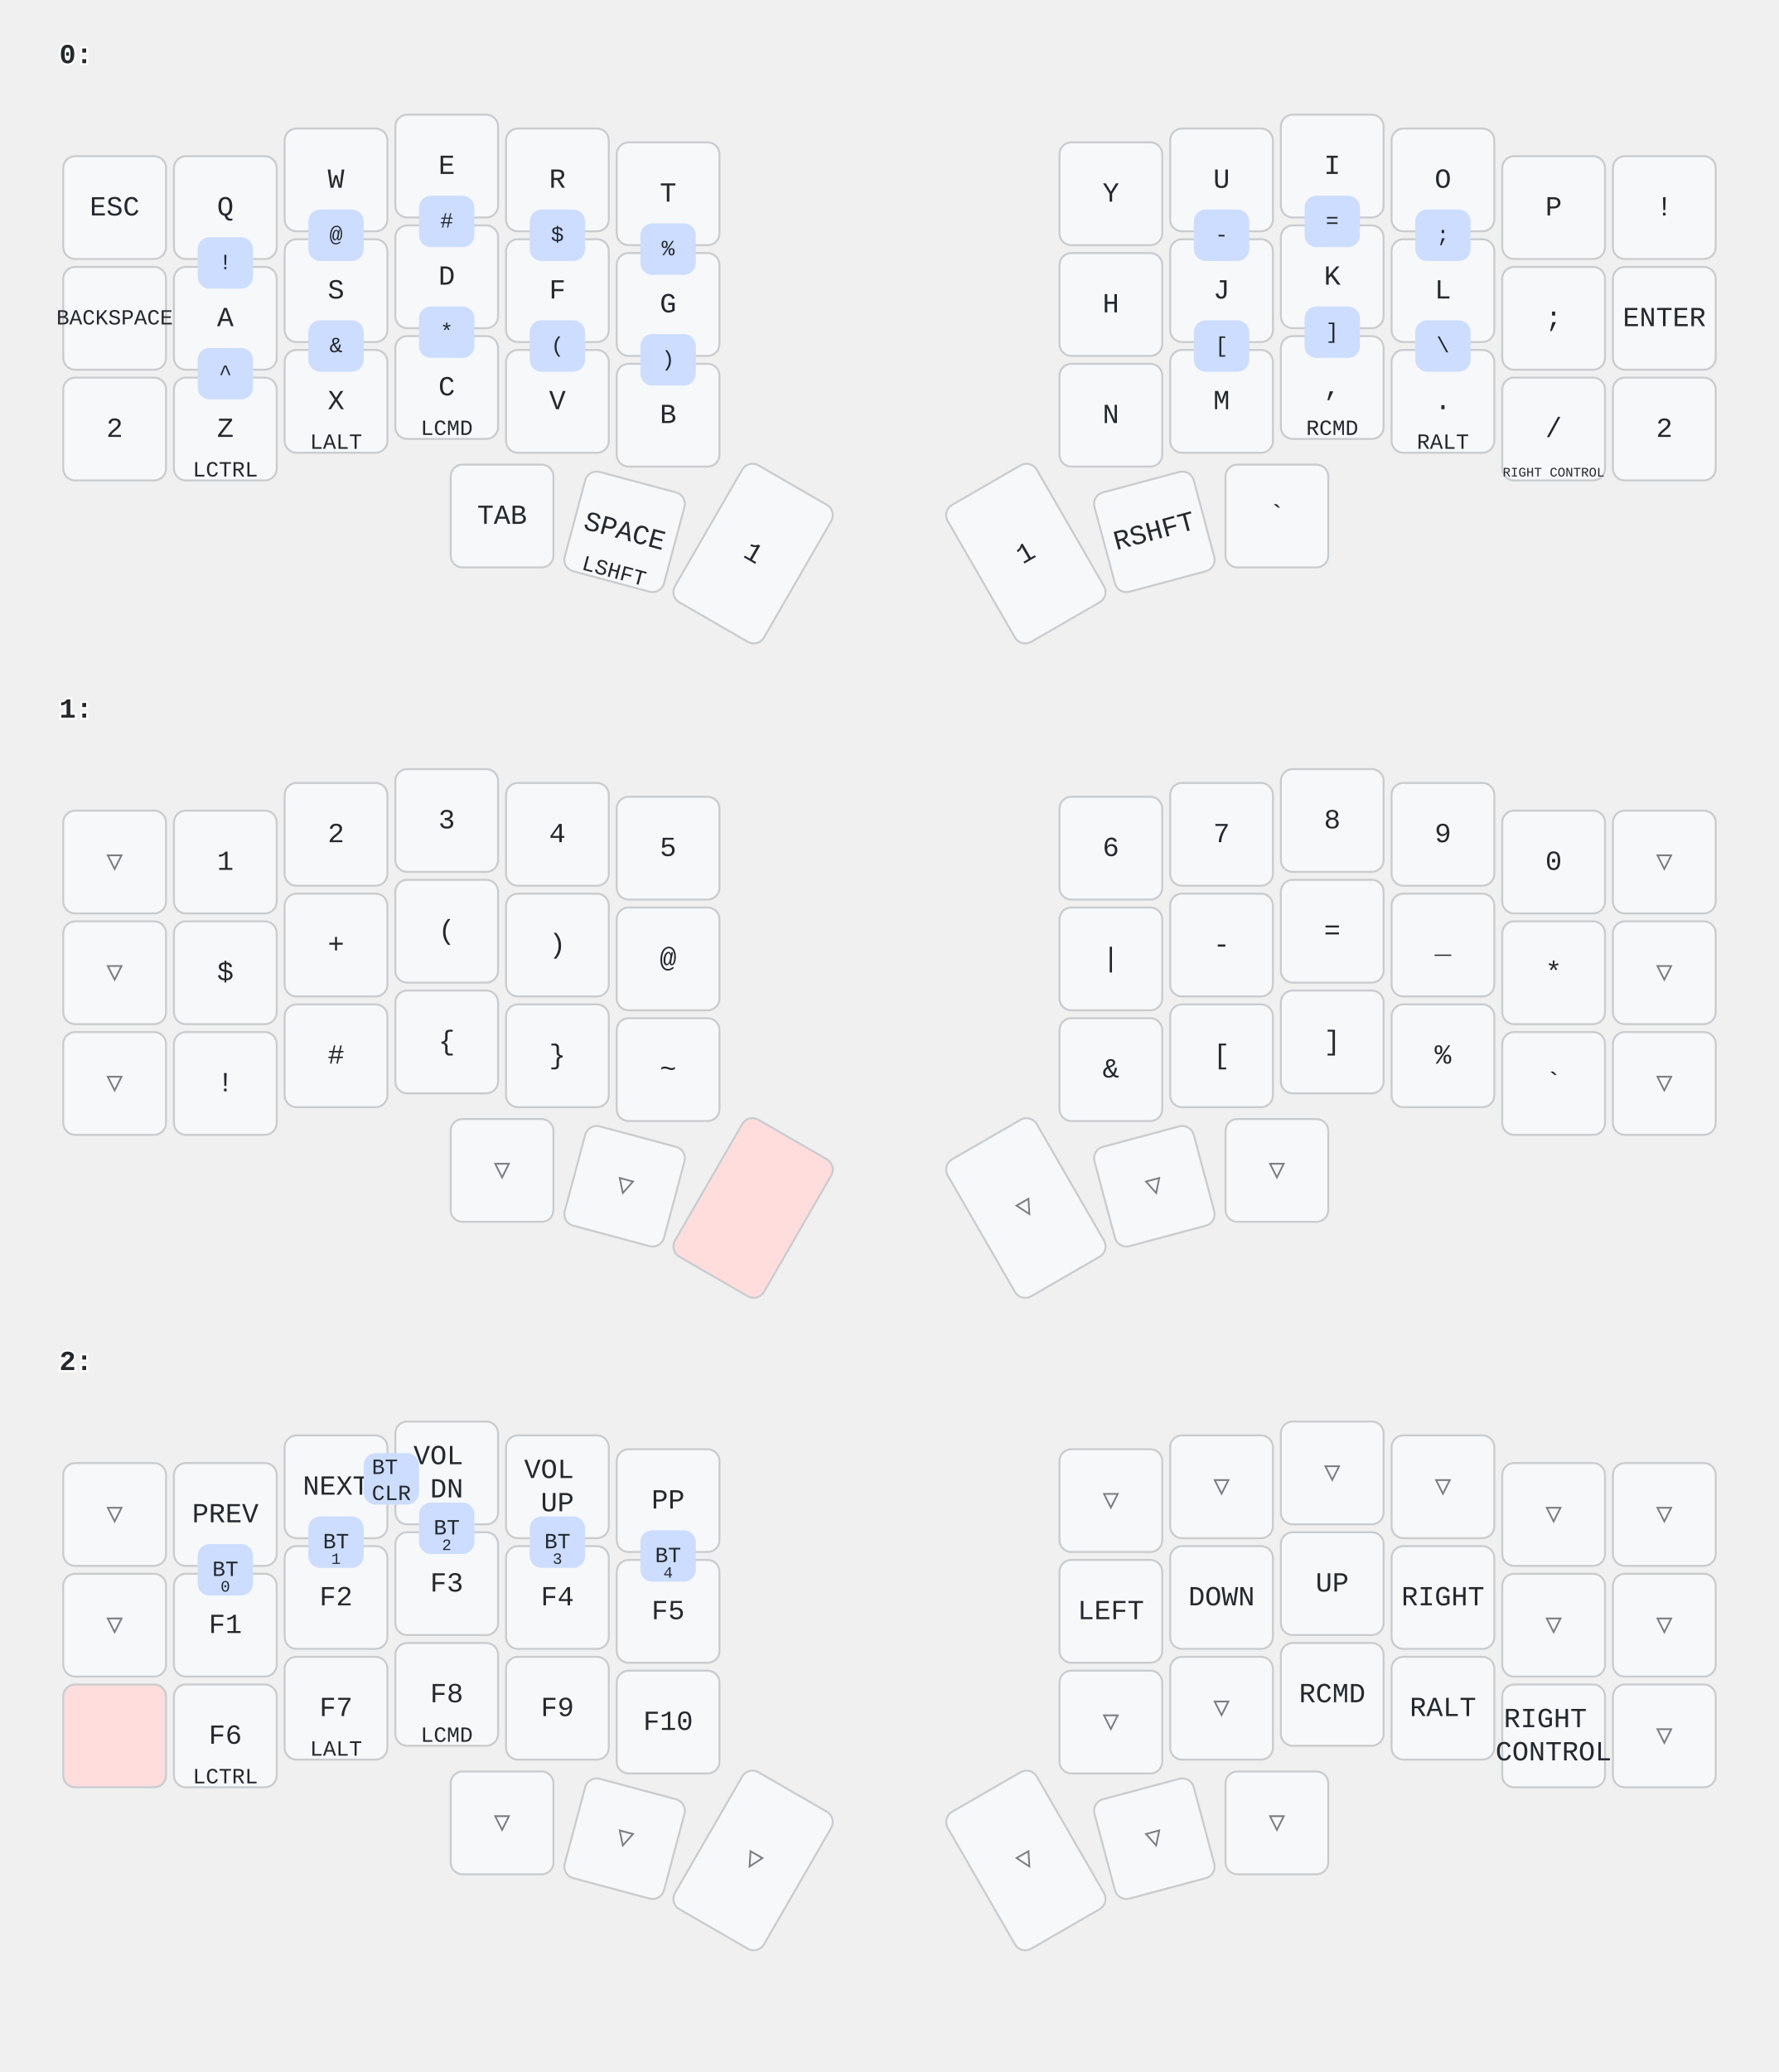
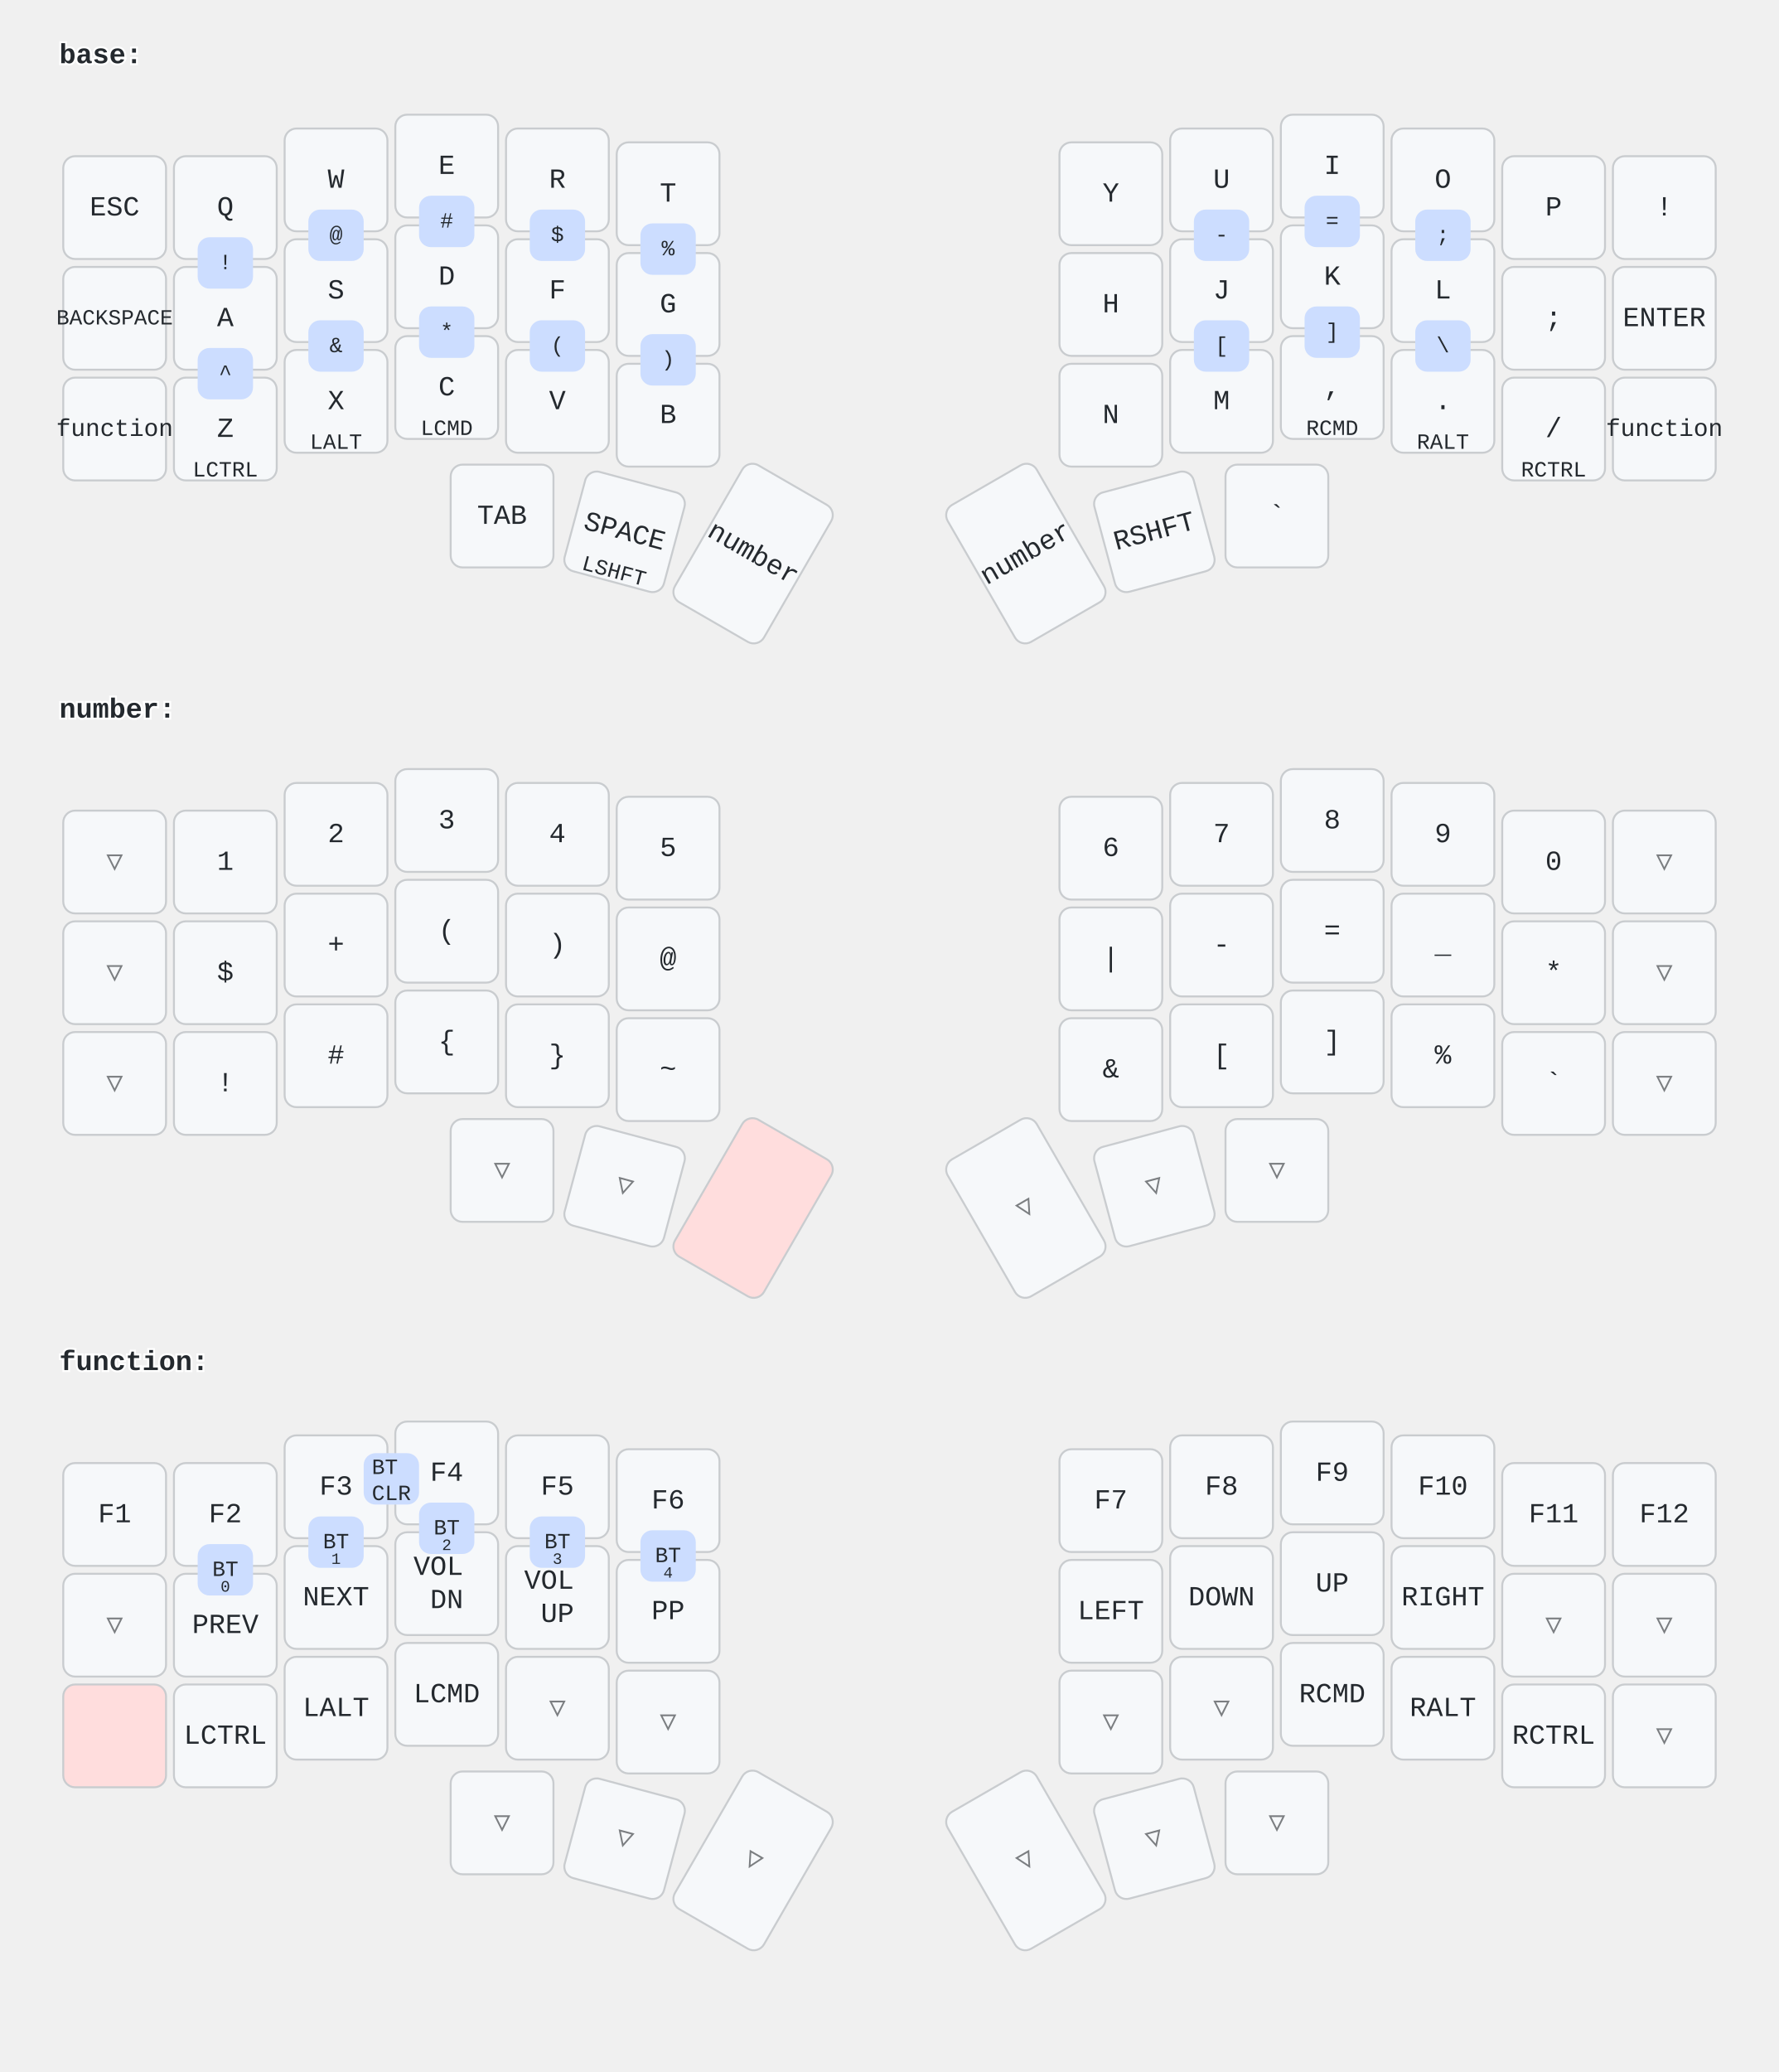
<svg xmlns="http://www.w3.org/2000/svg" width="900" height="1048" viewBox="0 0 900 1048" class="keymap">
  <style>/* inherit to force styles through use tags */
svg path {
    fill: inherit;
}

/* font and background color specifications */
svg.keymap {
    font-family: SFMono-Regular,Consolas,Liberation Mono,Menlo,monospace;
    font-size: 14px;
    font-kerning: normal;
    text-rendering: optimizeLegibility;
    fill: #24292e;
}

/* default key styling */
rect.key {
    fill: #f6f8fa;
    stroke: #c9cccf;
    stroke-width: 1;
}

/* default key side styling, only used is draw_key_sides is set */
rect.side {
    filter: brightness(90%);
}

/* color accent for combo boxes */
rect.combo, rect.combo-separate {
    fill: #cdf;
}

/* color accent for held keys */
rect.held, rect.combo.held {
    fill: #fdd;
}

/* color accent for ghost (optional) keys */
rect.ghost, rect.combo.ghost {
    stroke-dasharray: 4, 4;
    stroke-width: 2;
}

text {
    text-anchor: middle;
    dominant-baseline: middle;
}

/* styling for layer labels */
text.label {
    font-weight: bold;
    text-anchor: start;
    stroke: white;
    stroke-width: 2;
    paint-order: stroke;
}

/* styling for combo tap, and key hold/shifted label text */
text.combo, text.hold, text.shifted {
    font-size: 11px;
}

text.hold {
    text-anchor: middle;
    dominant-baseline: auto;
}

text.shifted {
    text-anchor: middle;
    dominant-baseline: hanging;
}

/* styling for hold/shifted label text in combo box */
text.combo.hold, text.combo.shifted {
    font-size: 8px;
}

/* lighter symbol for transparent keys */
text.trans {
    fill: #7b7e81;
}

/* styling for combo dendrons */
path.combo {
    stroke-width: 1;
    stroke: gray;
    fill: none;
}

/* Start Tabler Icons Cleanup */
/* cannot use height/width with glyphs */
.icon-tabler &gt; path {
    fill: inherit;
    stroke: inherit;
    stroke-width: 2;
}
/* hide tabler's default box */
.icon-tabler &gt; path[stroke="none"][fill="none"] {
    visibility: hidden;
}
/* End Tabler Icons Cleanup */
</style>
-   <g transform="translate(30, 0)" class="layer-0">
-     <text x="0" y="28" class="label">0:</text>
+   <g transform="translate(30, 0)" class="layer-base">
+     <text x="0" y="28" class="label">base:</text>
    <g transform="translate(0, 56)">
      <g transform="translate(28, 49)" class="key keypos-0">
        <rect rx="6" ry="6" x="-26" y="-26" width="52" height="52" class="key" />
        <text x="0" y="0" class="key tap">ESC</text>
      </g>
      <g transform="translate(84, 49)" class="key keypos-1">
        <rect rx="6" ry="6" x="-26" y="-26" width="52" height="52" class="key" />
        <text x="0" y="0" class="key tap">Q</text>
      </g>
      <g transform="translate(140, 35)" class="key keypos-2">
        <rect rx="6" ry="6" x="-26" y="-26" width="52" height="52" class="key" />
        <text x="0" y="0" class="key tap">W</text>
      </g>
      <g transform="translate(196, 28)" class="key keypos-3">
        <rect rx="6" ry="6" x="-26" y="-26" width="52" height="52" class="key" />
        <text x="0" y="0" class="key tap">E</text>
      </g>
      <g transform="translate(252, 35)" class="key keypos-4">
        <rect rx="6" ry="6" x="-26" y="-26" width="52" height="52" class="key" />
        <text x="0" y="0" class="key tap">R</text>
      </g>
      <g transform="translate(308, 42)" class="key keypos-5">
        <rect rx="6" ry="6" x="-26" y="-26" width="52" height="52" class="key" />
        <text x="0" y="0" class="key tap">T</text>
      </g>
      <g transform="translate(532, 42)" class="key keypos-6">
        <rect rx="6" ry="6" x="-26" y="-26" width="52" height="52" class="key" />
        <text x="0" y="0" class="key tap">Y</text>
      </g>
      <g transform="translate(588, 35)" class="key keypos-7">
        <rect rx="6" ry="6" x="-26" y="-26" width="52" height="52" class="key" />
        <text x="0" y="0" class="key tap">U</text>
      </g>
      <g transform="translate(644, 28)" class="key keypos-8">
        <rect rx="6" ry="6" x="-26" y="-26" width="52" height="52" class="key" />
        <text x="0" y="0" class="key tap">I</text>
      </g>
      <g transform="translate(700, 35)" class="key keypos-9">
        <rect rx="6" ry="6" x="-26" y="-26" width="52" height="52" class="key" />
        <text x="0" y="0" class="key tap">O</text>
      </g>
      <g transform="translate(756, 49)" class="key keypos-10">
        <rect rx="6" ry="6" x="-26" y="-26" width="52" height="52" class="key" />
        <text x="0" y="0" class="key tap">P</text>
      </g>
      <g transform="translate(812, 49)" class="key keypos-11">
        <rect rx="6" ry="6" x="-26" y="-26" width="52" height="52" class="key" />
        <text x="0" y="0" class="key tap">!</text>
      </g>
      <g transform="translate(28, 105)" class="key keypos-12">
        <rect rx="6" ry="6" x="-26" y="-26" width="52" height="52" class="key" />
        <text x="0" y="0" class="key tap">
          <tspan style="font-size: 78%">BACKSPACE</tspan>
        </text>
      </g>
      <g transform="translate(84, 105)" class="key keypos-13">
        <rect rx="6" ry="6" x="-26" y="-26" width="52" height="52" class="key" />
        <text x="0" y="0" class="key tap">A</text>
      </g>
      <g transform="translate(140, 91)" class="key keypos-14">
        <rect rx="6" ry="6" x="-26" y="-26" width="52" height="52" class="key" />
        <text x="0" y="0" class="key tap">S</text>
      </g>
      <g transform="translate(196, 84)" class="key keypos-15">
        <rect rx="6" ry="6" x="-26" y="-26" width="52" height="52" class="key" />
        <text x="0" y="0" class="key tap">D</text>
      </g>
      <g transform="translate(252, 91)" class="key keypos-16">
        <rect rx="6" ry="6" x="-26" y="-26" width="52" height="52" class="key" />
        <text x="0" y="0" class="key tap">F</text>
      </g>
      <g transform="translate(308, 98)" class="key keypos-17">
        <rect rx="6" ry="6" x="-26" y="-26" width="52" height="52" class="key" />
        <text x="0" y="0" class="key tap">G</text>
      </g>
      <g transform="translate(532, 98)" class="key keypos-18">
        <rect rx="6" ry="6" x="-26" y="-26" width="52" height="52" class="key" />
        <text x="0" y="0" class="key tap">H</text>
      </g>
      <g transform="translate(588, 91)" class="key keypos-19">
        <rect rx="6" ry="6" x="-26" y="-26" width="52" height="52" class="key" />
        <text x="0" y="0" class="key tap">J</text>
      </g>
      <g transform="translate(644, 84)" class="key keypos-20">
        <rect rx="6" ry="6" x="-26" y="-26" width="52" height="52" class="key" />
        <text x="0" y="0" class="key tap">K</text>
      </g>
      <g transform="translate(700, 91)" class="key keypos-21">
        <rect rx="6" ry="6" x="-26" y="-26" width="52" height="52" class="key" />
        <text x="0" y="0" class="key tap">L</text>
      </g>
      <g transform="translate(756, 105)" class="key keypos-22">
        <rect rx="6" ry="6" x="-26" y="-26" width="52" height="52" class="key" />
        <text x="0" y="0" class="key tap">;</text>
      </g>
      <g transform="translate(812, 105)" class="key keypos-23">
        <rect rx="6" ry="6" x="-26" y="-26" width="52" height="52" class="key" />
        <text x="0" y="0" class="key tap">ENTER</text>
      </g>
      <g transform="translate(28, 161)" class="key keypos-24">
        <rect rx="6" ry="6" x="-26" y="-26" width="52" height="52" class="key" />
-         <text x="0" y="0" class="key tap">2</text>
+         <text x="0" y="0" class="key tap">
+           <tspan style="font-size: 88%">function</tspan>
+         </text>
      </g>
      <g transform="translate(84, 161)" class="key keypos-25">
        <rect rx="6" ry="6" x="-26" y="-26" width="52" height="52" class="key" />
        <text x="0" y="0" class="key tap">Z</text>
        <text x="0" y="24" class="key hold">LCTRL</text>
      </g>
      <g transform="translate(140, 147)" class="key keypos-26">
        <rect rx="6" ry="6" x="-26" y="-26" width="52" height="52" class="key" />
        <text x="0" y="0" class="key tap">X</text>
        <text x="0" y="24" class="key hold">LALT</text>
      </g>
      <g transform="translate(196, 140)" class="key keypos-27">
        <rect rx="6" ry="6" x="-26" y="-26" width="52" height="52" class="key" />
        <text x="0" y="0" class="key tap">C</text>
        <text x="0" y="24" class="key hold">LCMD</text>
      </g>
      <g transform="translate(252, 147)" class="key keypos-28">
        <rect rx="6" ry="6" x="-26" y="-26" width="52" height="52" class="key" />
        <text x="0" y="0" class="key tap">V</text>
      </g>
      <g transform="translate(308, 154)" class="key keypos-29">
        <rect rx="6" ry="6" x="-26" y="-26" width="52" height="52" class="key" />
        <text x="0" y="0" class="key tap">B</text>
      </g>
      <g transform="translate(532, 154)" class="key keypos-30">
        <rect rx="6" ry="6" x="-26" y="-26" width="52" height="52" class="key" />
        <text x="0" y="0" class="key tap">N</text>
      </g>
      <g transform="translate(588, 147)" class="key keypos-31">
        <rect rx="6" ry="6" x="-26" y="-26" width="52" height="52" class="key" />
        <text x="0" y="0" class="key tap">M</text>
      </g>
      <g transform="translate(644, 140)" class="key keypos-32">
        <rect rx="6" ry="6" x="-26" y="-26" width="52" height="52" class="key" />
        <text x="0" y="0" class="key tap">,</text>
        <text x="0" y="24" class="key hold">RCMD</text>
      </g>
      <g transform="translate(700, 147)" class="key keypos-33">
        <rect rx="6" ry="6" x="-26" y="-26" width="52" height="52" class="key" />
        <text x="0" y="0" class="key tap">.</text>
        <text x="0" y="24" class="key hold">RALT</text>
      </g>
      <g transform="translate(756, 161)" class="key keypos-34">
        <rect rx="6" ry="6" x="-26" y="-26" width="52" height="52" class="key" />
        <text x="0" y="0" class="key tap">/</text>
-         <text x="0" y="24" class="key hold">
-           <tspan style="font-size: 60%">RIGHT CONTROL</tspan>
+         <text x="0" y="24" class="key hold">RCTRL</text>
+       </g>
+       <g transform="translate(812, 161)" class="key keypos-35">
+         <rect rx="6" ry="6" x="-26" y="-26" width="52" height="52" class="key" />
+         <text x="0" y="0" class="key tap">
+           <tspan style="font-size: 88%">function</tspan>
        </text>
-       </g>
-       <g transform="translate(812, 161)" class="key keypos-35">
-         <rect rx="6" ry="6" x="-26" y="-26" width="52" height="52" class="key" />
-         <text x="0" y="0" class="key tap">2</text>
      </g>
      <g transform="translate(224, 205)" class="key keypos-36">
        <rect rx="6" ry="6" x="-26" y="-26" width="52" height="52" class="key" />
        <text x="0" y="0" class="key tap">TAB</text>
      </g>
      <g transform="translate(286, 213) rotate(15.0)" class="key keypos-37">
        <rect rx="6" ry="6" x="-26" y="-26" width="52" height="52" class="key" />
        <text x="0" y="0" class="key tap">SPACE</text>
        <text x="0" y="24" class="key hold">LSHFT</text>
      </g>
      <g transform="translate(351, 224) rotate(30.0)" class="key keypos-38">
        <rect rx="6" ry="6" x="-26" y="-40" width="52" height="80" class="key" />
-         <text x="0" y="0" class="key tap">1</text>
+         <text x="0" y="0" class="key tap">number</text>
      </g>
      <g transform="translate(489, 224) rotate(-30.0)" class="key keypos-39">
        <rect rx="6" ry="6" x="-26" y="-40" width="52" height="80" class="key" />
-         <text x="0" y="0" class="key tap">1</text>
+         <text x="0" y="0" class="key tap">number</text>
      </g>
      <g transform="translate(554, 213) rotate(-15.0)" class="key keypos-40">
        <rect rx="6" ry="6" x="-26" y="-26" width="52" height="52" class="key" />
        <text x="0" y="0" class="key tap">RSHFT</text>
      </g>
      <g transform="translate(616, 205)" class="key keypos-41">
        <rect rx="6" ry="6" x="-26" y="-26" width="52" height="52" class="key" />
        <text x="0" y="0" class="key tap">`</text>
      </g>
      <g class="combo combopos-0">
        <rect rx="6" ry="6" x="70" y="64" width="28" height="26" class="combo" />
        <text x="84" y="77" class="combo tap">!</text>
      </g>
      <g class="combo combopos-1">
        <rect rx="6" ry="6" x="126" y="50" width="28" height="26" class="combo" />
        <text x="140" y="63" class="combo tap">@</text>
      </g>
      <g class="combo combopos-2">
        <rect rx="6" ry="6" x="182" y="43" width="28" height="26" class="combo" />
        <text x="196" y="56" class="combo tap">#</text>
      </g>
      <g class="combo combopos-3">
        <rect rx="6" ry="6" x="238" y="50" width="28" height="26" class="combo" />
        <text x="252" y="63" class="combo tap">$</text>
      </g>
      <g class="combo combopos-4">
        <rect rx="6" ry="6" x="294" y="57" width="28" height="26" class="combo" />
        <text x="308" y="70" class="combo tap">%</text>
      </g>
      <g class="combo combopos-5">
        <rect rx="6" ry="6" x="70" y="120" width="28" height="26" class="combo" />
        <text x="84" y="133" class="combo tap">^</text>
      </g>
      <g class="combo combopos-6">
        <rect rx="6" ry="6" x="126" y="106" width="28" height="26" class="combo" />
        <text x="140" y="119" class="combo tap">&amp;</text>
      </g>
      <g class="combo combopos-7">
        <rect rx="6" ry="6" x="182" y="99" width="28" height="26" class="combo" />
        <text x="196" y="112" class="combo tap">*</text>
      </g>
      <g class="combo combopos-8">
        <rect rx="6" ry="6" x="238" y="106" width="28" height="26" class="combo" />
        <text x="252" y="119" class="combo tap">(</text>
      </g>
      <g class="combo combopos-9">
        <rect rx="6" ry="6" x="294" y="113" width="28" height="26" class="combo" />
        <text x="308" y="126" class="combo tap">)</text>
      </g>
      <g class="combo combopos-10">
        <rect rx="6" ry="6" x="574" y="50" width="28" height="26" class="combo" />
        <text x="588" y="63" class="combo tap">-</text>
      </g>
      <g class="combo combopos-11">
        <rect rx="6" ry="6" x="630" y="43" width="28" height="26" class="combo" />
        <text x="644" y="56" class="combo tap">=</text>
      </g>
      <g class="combo combopos-12">
        <rect rx="6" ry="6" x="686" y="50" width="28" height="26" class="combo" />
        <text x="700" y="63" class="combo tap">;</text>
      </g>
      <g class="combo combopos-13">
        <rect rx="6" ry="6" x="574" y="106" width="28" height="26" class="combo" />
        <text x="588" y="119" class="combo tap">[</text>
      </g>
      <g class="combo combopos-14">
        <rect rx="6" ry="6" x="630" y="99" width="28" height="26" class="combo" />
        <text x="644" y="112" class="combo tap">]</text>
      </g>
      <g class="combo combopos-15">
        <rect rx="6" ry="6" x="686" y="106" width="28" height="26" class="combo" />
        <text x="700" y="119" class="combo tap">\</text>
      </g>
    </g>
  </g>
-   <g transform="translate(30, 331)" class="layer-1">
-     <text x="0" y="28" class="label">1:</text>
+   <g transform="translate(30, 331)" class="layer-number">
+     <text x="0" y="28" class="label">number:</text>
    <g transform="translate(0, 56)">
      <g transform="translate(28, 49)" class="key trans keypos-0">
        <rect rx="6" ry="6" x="-26" y="-26" width="52" height="52" class="key trans" />
        <text x="0" y="0" class="key trans tap">▽</text>
      </g>
      <g transform="translate(84, 49)" class="key keypos-1">
        <rect rx="6" ry="6" x="-26" y="-26" width="52" height="52" class="key" />
        <text x="0" y="0" class="key tap">1</text>
      </g>
      <g transform="translate(140, 35)" class="key keypos-2">
        <rect rx="6" ry="6" x="-26" y="-26" width="52" height="52" class="key" />
        <text x="0" y="0" class="key tap">2</text>
      </g>
      <g transform="translate(196, 28)" class="key keypos-3">
        <rect rx="6" ry="6" x="-26" y="-26" width="52" height="52" class="key" />
        <text x="0" y="0" class="key tap">3</text>
      </g>
      <g transform="translate(252, 35)" class="key keypos-4">
        <rect rx="6" ry="6" x="-26" y="-26" width="52" height="52" class="key" />
        <text x="0" y="0" class="key tap">4</text>
      </g>
      <g transform="translate(308, 42)" class="key keypos-5">
        <rect rx="6" ry="6" x="-26" y="-26" width="52" height="52" class="key" />
        <text x="0" y="0" class="key tap">5</text>
      </g>
      <g transform="translate(532, 42)" class="key keypos-6">
        <rect rx="6" ry="6" x="-26" y="-26" width="52" height="52" class="key" />
        <text x="0" y="0" class="key tap">6</text>
      </g>
      <g transform="translate(588, 35)" class="key keypos-7">
        <rect rx="6" ry="6" x="-26" y="-26" width="52" height="52" class="key" />
        <text x="0" y="0" class="key tap">7</text>
      </g>
      <g transform="translate(644, 28)" class="key keypos-8">
        <rect rx="6" ry="6" x="-26" y="-26" width="52" height="52" class="key" />
        <text x="0" y="0" class="key tap">8</text>
      </g>
      <g transform="translate(700, 35)" class="key keypos-9">
        <rect rx="6" ry="6" x="-26" y="-26" width="52" height="52" class="key" />
        <text x="0" y="0" class="key tap">9</text>
      </g>
      <g transform="translate(756, 49)" class="key keypos-10">
        <rect rx="6" ry="6" x="-26" y="-26" width="52" height="52" class="key" />
        <text x="0" y="0" class="key tap">0</text>
      </g>
      <g transform="translate(812, 49)" class="key trans keypos-11">
        <rect rx="6" ry="6" x="-26" y="-26" width="52" height="52" class="key trans" />
        <text x="0" y="0" class="key trans tap">▽</text>
      </g>
      <g transform="translate(28, 105)" class="key trans keypos-12">
        <rect rx="6" ry="6" x="-26" y="-26" width="52" height="52" class="key trans" />
        <text x="0" y="0" class="key trans tap">▽</text>
      </g>
      <g transform="translate(84, 105)" class="key keypos-13">
        <rect rx="6" ry="6" x="-26" y="-26" width="52" height="52" class="key" />
        <text x="0" y="0" class="key tap">$</text>
      </g>
      <g transform="translate(140, 91)" class="key keypos-14">
        <rect rx="6" ry="6" x="-26" y="-26" width="52" height="52" class="key" />
        <text x="0" y="0" class="key tap">+</text>
      </g>
      <g transform="translate(196, 84)" class="key keypos-15">
        <rect rx="6" ry="6" x="-26" y="-26" width="52" height="52" class="key" />
        <text x="0" y="0" class="key tap">(</text>
      </g>
      <g transform="translate(252, 91)" class="key keypos-16">
        <rect rx="6" ry="6" x="-26" y="-26" width="52" height="52" class="key" />
        <text x="0" y="0" class="key tap">)</text>
      </g>
      <g transform="translate(308, 98)" class="key keypos-17">
        <rect rx="6" ry="6" x="-26" y="-26" width="52" height="52" class="key" />
        <text x="0" y="0" class="key tap">@</text>
      </g>
      <g transform="translate(532, 98)" class="key keypos-18">
        <rect rx="6" ry="6" x="-26" y="-26" width="52" height="52" class="key" />
        <text x="0" y="0" class="key tap">|</text>
      </g>
      <g transform="translate(588, 91)" class="key keypos-19">
        <rect rx="6" ry="6" x="-26" y="-26" width="52" height="52" class="key" />
        <text x="0" y="0" class="key tap">-</text>
      </g>
      <g transform="translate(644, 84)" class="key keypos-20">
        <rect rx="6" ry="6" x="-26" y="-26" width="52" height="52" class="key" />
        <text x="0" y="0" class="key tap">=</text>
      </g>
      <g transform="translate(700, 91)" class="key keypos-21">
        <rect rx="6" ry="6" x="-26" y="-26" width="52" height="52" class="key" />
        <text x="0" y="0" class="key tap">_</text>
      </g>
      <g transform="translate(756, 105)" class="key keypos-22">
        <rect rx="6" ry="6" x="-26" y="-26" width="52" height="52" class="key" />
        <text x="0" y="0" class="key tap">*</text>
      </g>
      <g transform="translate(812, 105)" class="key trans keypos-23">
        <rect rx="6" ry="6" x="-26" y="-26" width="52" height="52" class="key trans" />
        <text x="0" y="0" class="key trans tap">▽</text>
      </g>
      <g transform="translate(28, 161)" class="key trans keypos-24">
        <rect rx="6" ry="6" x="-26" y="-26" width="52" height="52" class="key trans" />
        <text x="0" y="0" class="key trans tap">▽</text>
      </g>
      <g transform="translate(84, 161)" class="key keypos-25">
        <rect rx="6" ry="6" x="-26" y="-26" width="52" height="52" class="key" />
        <text x="0" y="0" class="key tap">!</text>
      </g>
      <g transform="translate(140, 147)" class="key keypos-26">
        <rect rx="6" ry="6" x="-26" y="-26" width="52" height="52" class="key" />
        <text x="0" y="0" class="key tap">#</text>
      </g>
      <g transform="translate(196, 140)" class="key keypos-27">
        <rect rx="6" ry="6" x="-26" y="-26" width="52" height="52" class="key" />
        <text x="0" y="0" class="key tap">{</text>
      </g>
      <g transform="translate(252, 147)" class="key keypos-28">
        <rect rx="6" ry="6" x="-26" y="-26" width="52" height="52" class="key" />
        <text x="0" y="0" class="key tap">}</text>
      </g>
      <g transform="translate(308, 154)" class="key keypos-29">
        <rect rx="6" ry="6" x="-26" y="-26" width="52" height="52" class="key" />
        <text x="0" y="0" class="key tap">~</text>
      </g>
      <g transform="translate(532, 154)" class="key keypos-30">
        <rect rx="6" ry="6" x="-26" y="-26" width="52" height="52" class="key" />
        <text x="0" y="0" class="key tap">&amp;</text>
      </g>
      <g transform="translate(588, 147)" class="key keypos-31">
        <rect rx="6" ry="6" x="-26" y="-26" width="52" height="52" class="key" />
        <text x="0" y="0" class="key tap">[</text>
      </g>
      <g transform="translate(644, 140)" class="key keypos-32">
        <rect rx="6" ry="6" x="-26" y="-26" width="52" height="52" class="key" />
        <text x="0" y="0" class="key tap">]</text>
      </g>
      <g transform="translate(700, 147)" class="key keypos-33">
        <rect rx="6" ry="6" x="-26" y="-26" width="52" height="52" class="key" />
        <text x="0" y="0" class="key tap">%</text>
      </g>
      <g transform="translate(756, 161)" class="key keypos-34">
        <rect rx="6" ry="6" x="-26" y="-26" width="52" height="52" class="key" />
        <text x="0" y="0" class="key tap">`</text>
      </g>
      <g transform="translate(812, 161)" class="key trans keypos-35">
        <rect rx="6" ry="6" x="-26" y="-26" width="52" height="52" class="key trans" />
        <text x="0" y="0" class="key trans tap">▽</text>
      </g>
      <g transform="translate(224, 205)" class="key trans keypos-36">
        <rect rx="6" ry="6" x="-26" y="-26" width="52" height="52" class="key trans" />
        <text x="0" y="0" class="key trans tap">▽</text>
      </g>
      <g transform="translate(286, 213) rotate(15.0)" class="key trans keypos-37">
        <rect rx="6" ry="6" x="-26" y="-26" width="52" height="52" class="key trans" />
        <text x="0" y="0" class="key trans tap">▽</text>
      </g>
      <g transform="translate(351, 224) rotate(30.0)" class="key held keypos-38">
        <rect rx="6" ry="6" x="-26" y="-40" width="52" height="80" class="key held" />
      </g>
      <g transform="translate(489, 224) rotate(-30.0)" class="key trans keypos-39">
        <rect rx="6" ry="6" x="-26" y="-40" width="52" height="80" class="key trans" />
        <text x="0" y="0" class="key trans tap">▽</text>
      </g>
      <g transform="translate(554, 213) rotate(-15.0)" class="key trans keypos-40">
        <rect rx="6" ry="6" x="-26" y="-26" width="52" height="52" class="key trans" />
        <text x="0" y="0" class="key trans tap">▽</text>
      </g>
      <g transform="translate(616, 205)" class="key trans keypos-41">
        <rect rx="6" ry="6" x="-26" y="-26" width="52" height="52" class="key trans" />
        <text x="0" y="0" class="key trans tap">▽</text>
      </g>
    </g>
  </g>
-   <g transform="translate(30, 661)" class="layer-2">
-     <text x="0" y="28" class="label">2:</text>
+   <g transform="translate(30, 661)" class="layer-function">
+     <text x="0" y="28" class="label">function:</text>
    <g transform="translate(0, 56)">
-       <g transform="translate(28, 49)" class="key trans keypos-0">
-         <rect rx="6" ry="6" x="-26" y="-26" width="52" height="52" class="key trans" />
-         <text x="0" y="0" class="key trans tap">▽</text>
+       <g transform="translate(28, 49)" class="key keypos-0">
+         <rect rx="6" ry="6" x="-26" y="-26" width="52" height="52" class="key" />
+         <text x="0" y="0" class="key tap">F1</text>
      </g>
      <g transform="translate(84, 49)" class="key keypos-1">
        <rect rx="6" ry="6" x="-26" y="-26" width="52" height="52" class="key" />
+         <text x="0" y="0" class="key tap">F2</text>
+       </g>
+       <g transform="translate(140, 35)" class="key keypos-2">
+         <rect rx="6" ry="6" x="-26" y="-26" width="52" height="52" class="key" />
+         <text x="0" y="0" class="key tap">F3</text>
+       </g>
+       <g transform="translate(196, 28)" class="key keypos-3">
+         <rect rx="6" ry="6" x="-26" y="-26" width="52" height="52" class="key" />
+         <text x="0" y="0" class="key tap">F4</text>
+       </g>
+       <g transform="translate(252, 35)" class="key keypos-4">
+         <rect rx="6" ry="6" x="-26" y="-26" width="52" height="52" class="key" />
+         <text x="0" y="0" class="key tap">F5</text>
+       </g>
+       <g transform="translate(308, 42)" class="key keypos-5">
+         <rect rx="6" ry="6" x="-26" y="-26" width="52" height="52" class="key" />
+         <text x="0" y="0" class="key tap">F6</text>
+       </g>
+       <g transform="translate(532, 42)" class="key keypos-6">
+         <rect rx="6" ry="6" x="-26" y="-26" width="52" height="52" class="key" />
+         <text x="0" y="0" class="key tap">F7</text>
+       </g>
+       <g transform="translate(588, 35)" class="key keypos-7">
+         <rect rx="6" ry="6" x="-26" y="-26" width="52" height="52" class="key" />
+         <text x="0" y="0" class="key tap">F8</text>
+       </g>
+       <g transform="translate(644, 28)" class="key keypos-8">
+         <rect rx="6" ry="6" x="-26" y="-26" width="52" height="52" class="key" />
+         <text x="0" y="0" class="key tap">F9</text>
+       </g>
+       <g transform="translate(700, 35)" class="key keypos-9">
+         <rect rx="6" ry="6" x="-26" y="-26" width="52" height="52" class="key" />
+         <text x="0" y="0" class="key tap">F10</text>
+       </g>
+       <g transform="translate(756, 49)" class="key keypos-10">
+         <rect rx="6" ry="6" x="-26" y="-26" width="52" height="52" class="key" />
+         <text x="0" y="0" class="key tap">F11</text>
+       </g>
+       <g transform="translate(812, 49)" class="key keypos-11">
+         <rect rx="6" ry="6" x="-26" y="-26" width="52" height="52" class="key" />
+         <text x="0" y="0" class="key tap">F12</text>
+       </g>
+       <g transform="translate(28, 105)" class="key trans keypos-12">
+         <rect rx="6" ry="6" x="-26" y="-26" width="52" height="52" class="key trans" />
+         <text x="0" y="0" class="key trans tap">▽</text>
+       </g>
+       <g transform="translate(84, 105)" class="key keypos-13">
+         <rect rx="6" ry="6" x="-26" y="-26" width="52" height="52" class="key" />
        <text x="0" y="0" class="key tap">PREV</text>
      </g>
-       <g transform="translate(140, 35)" class="key keypos-2">
+       <g transform="translate(140, 91)" class="key keypos-14">
        <rect rx="6" ry="6" x="-26" y="-26" width="52" height="52" class="key" />
        <text x="0" y="0" class="key tap">NEXT</text>
      </g>
-       <g transform="translate(196, 28)" class="key keypos-3">
+       <g transform="translate(196, 84)" class="key keypos-15">
        <rect rx="6" ry="6" x="-26" y="-26" width="52" height="52" class="key" />
        <text x="0" y="0" class="key tap">
          <tspan x="0" dy="-0.6em">VOL</tspan>
          <tspan x="0" dy="1.2em">DN</tspan>
        </text>
      </g>
-       <g transform="translate(252, 35)" class="key keypos-4">
+       <g transform="translate(252, 91)" class="key keypos-16">
        <rect rx="6" ry="6" x="-26" y="-26" width="52" height="52" class="key" />
        <text x="0" y="0" class="key tap">
          <tspan x="0" dy="-0.6em">VOL</tspan>
          <tspan x="0" dy="1.2em">UP</tspan>
        </text>
      </g>
-       <g transform="translate(308, 42)" class="key keypos-5">
+       <g transform="translate(308, 98)" class="key keypos-17">
        <rect rx="6" ry="6" x="-26" y="-26" width="52" height="52" class="key" />
        <text x="0" y="0" class="key tap">PP</text>
-       </g>
-       <g transform="translate(532, 42)" class="key trans keypos-6">
-         <rect rx="6" ry="6" x="-26" y="-26" width="52" height="52" class="key trans" />
-         <text x="0" y="0" class="key trans tap">▽</text>
-       </g>
-       <g transform="translate(588, 35)" class="key trans keypos-7">
-         <rect rx="6" ry="6" x="-26" y="-26" width="52" height="52" class="key trans" />
-         <text x="0" y="0" class="key trans tap">▽</text>
-       </g>
-       <g transform="translate(644, 28)" class="key trans keypos-8">
-         <rect rx="6" ry="6" x="-26" y="-26" width="52" height="52" class="key trans" />
-         <text x="0" y="0" class="key trans tap">▽</text>
-       </g>
-       <g transform="translate(700, 35)" class="key trans keypos-9">
-         <rect rx="6" ry="6" x="-26" y="-26" width="52" height="52" class="key trans" />
-         <text x="0" y="0" class="key trans tap">▽</text>
-       </g>
-       <g transform="translate(756, 49)" class="key trans keypos-10">
-         <rect rx="6" ry="6" x="-26" y="-26" width="52" height="52" class="key trans" />
-         <text x="0" y="0" class="key trans tap">▽</text>
-       </g>
-       <g transform="translate(812, 49)" class="key trans keypos-11">
-         <rect rx="6" ry="6" x="-26" y="-26" width="52" height="52" class="key trans" />
-         <text x="0" y="0" class="key trans tap">▽</text>
-       </g>
-       <g transform="translate(28, 105)" class="key trans keypos-12">
-         <rect rx="6" ry="6" x="-26" y="-26" width="52" height="52" class="key trans" />
-         <text x="0" y="0" class="key trans tap">▽</text>
-       </g>
-       <g transform="translate(84, 105)" class="key keypos-13">
-         <rect rx="6" ry="6" x="-26" y="-26" width="52" height="52" class="key" />
-         <text x="0" y="0" class="key tap">F1</text>
-       </g>
-       <g transform="translate(140, 91)" class="key keypos-14">
-         <rect rx="6" ry="6" x="-26" y="-26" width="52" height="52" class="key" />
-         <text x="0" y="0" class="key tap">F2</text>
-       </g>
-       <g transform="translate(196, 84)" class="key keypos-15">
-         <rect rx="6" ry="6" x="-26" y="-26" width="52" height="52" class="key" />
-         <text x="0" y="0" class="key tap">F3</text>
-       </g>
-       <g transform="translate(252, 91)" class="key keypos-16">
-         <rect rx="6" ry="6" x="-26" y="-26" width="52" height="52" class="key" />
-         <text x="0" y="0" class="key tap">F4</text>
-       </g>
-       <g transform="translate(308, 98)" class="key keypos-17">
-         <rect rx="6" ry="6" x="-26" y="-26" width="52" height="52" class="key" />
-         <text x="0" y="0" class="key tap">F5</text>
      </g>
      <g transform="translate(532, 98)" class="key keypos-18">
        <rect rx="6" ry="6" x="-26" y="-26" width="52" height="52" class="key" />
        <text x="0" y="0" class="key tap">LEFT</text>
      </g>
      <g transform="translate(588, 91)" class="key keypos-19">
        <rect rx="6" ry="6" x="-26" y="-26" width="52" height="52" class="key" />
        <text x="0" y="0" class="key tap">DOWN</text>
      </g>
      <g transform="translate(644, 84)" class="key keypos-20">
        <rect rx="6" ry="6" x="-26" y="-26" width="52" height="52" class="key" />
        <text x="0" y="0" class="key tap">UP</text>
      </g>
      <g transform="translate(700, 91)" class="key keypos-21">
        <rect rx="6" ry="6" x="-26" y="-26" width="52" height="52" class="key" />
        <text x="0" y="0" class="key tap">RIGHT</text>
      </g>
      <g transform="translate(756, 105)" class="key trans keypos-22">
        <rect rx="6" ry="6" x="-26" y="-26" width="52" height="52" class="key trans" />
        <text x="0" y="0" class="key trans tap">▽</text>
      </g>
      <g transform="translate(812, 105)" class="key trans keypos-23">
        <rect rx="6" ry="6" x="-26" y="-26" width="52" height="52" class="key trans" />
        <text x="0" y="0" class="key trans tap">▽</text>
      </g>
      <g transform="translate(28, 161)" class="key held keypos-24">
        <rect rx="6" ry="6" x="-26" y="-26" width="52" height="52" class="key held" />
      </g>
      <g transform="translate(84, 161)" class="key keypos-25">
        <rect rx="6" ry="6" x="-26" y="-26" width="52" height="52" class="key" />
-         <text x="0" y="0" class="key tap">F6</text>
-         <text x="0" y="24" class="key hold">LCTRL</text>
+         <text x="0" y="0" class="key tap">LCTRL</text>
      </g>
      <g transform="translate(140, 147)" class="key keypos-26">
        <rect rx="6" ry="6" x="-26" y="-26" width="52" height="52" class="key" />
-         <text x="0" y="0" class="key tap">F7</text>
-         <text x="0" y="24" class="key hold">LALT</text>
+         <text x="0" y="0" class="key tap">LALT</text>
      </g>
      <g transform="translate(196, 140)" class="key keypos-27">
        <rect rx="6" ry="6" x="-26" y="-26" width="52" height="52" class="key" />
-         <text x="0" y="0" class="key tap">F8</text>
-         <text x="0" y="24" class="key hold">LCMD</text>
-       </g>
-       <g transform="translate(252, 147)" class="key keypos-28">
-         <rect rx="6" ry="6" x="-26" y="-26" width="52" height="52" class="key" />
-         <text x="0" y="0" class="key tap">F9</text>
-       </g>
-       <g transform="translate(308, 154)" class="key keypos-29">
-         <rect rx="6" ry="6" x="-26" y="-26" width="52" height="52" class="key" />
-         <text x="0" y="0" class="key tap">F10</text>
+         <text x="0" y="0" class="key tap">LCMD</text>
+       </g>
+       <g transform="translate(252, 147)" class="key trans keypos-28">
+         <rect rx="6" ry="6" x="-26" y="-26" width="52" height="52" class="key trans" />
+         <text x="0" y="0" class="key trans tap">▽</text>
+       </g>
+       <g transform="translate(308, 154)" class="key trans keypos-29">
+         <rect rx="6" ry="6" x="-26" y="-26" width="52" height="52" class="key trans" />
+         <text x="0" y="0" class="key trans tap">▽</text>
      </g>
      <g transform="translate(532, 154)" class="key trans keypos-30">
        <rect rx="6" ry="6" x="-26" y="-26" width="52" height="52" class="key trans" />
        <text x="0" y="0" class="key trans tap">▽</text>
      </g>
      <g transform="translate(588, 147)" class="key trans keypos-31">
        <rect rx="6" ry="6" x="-26" y="-26" width="52" height="52" class="key trans" />
        <text x="0" y="0" class="key trans tap">▽</text>
      </g>
      <g transform="translate(644, 140)" class="key keypos-32">
        <rect rx="6" ry="6" x="-26" y="-26" width="52" height="52" class="key" />
        <text x="0" y="0" class="key tap">RCMD</text>
      </g>
      <g transform="translate(700, 147)" class="key keypos-33">
        <rect rx="6" ry="6" x="-26" y="-26" width="52" height="52" class="key" />
        <text x="0" y="0" class="key tap">RALT</text>
      </g>
      <g transform="translate(756, 161)" class="key keypos-34">
        <rect rx="6" ry="6" x="-26" y="-26" width="52" height="52" class="key" />
-         <text x="0" y="0" class="key tap">
-           <tspan x="0" dy="-0.6em">RIGHT</tspan>
-           <tspan x="0" dy="1.2em">CONTROL</tspan>
-         </text>
+         <text x="0" y="0" class="key tap">RCTRL</text>
      </g>
      <g transform="translate(812, 161)" class="key trans keypos-35">
        <rect rx="6" ry="6" x="-26" y="-26" width="52" height="52" class="key trans" />
        <text x="0" y="0" class="key trans tap">▽</text>
      </g>
      <g transform="translate(224, 205)" class="key trans keypos-36">
        <rect rx="6" ry="6" x="-26" y="-26" width="52" height="52" class="key trans" />
        <text x="0" y="0" class="key trans tap">▽</text>
      </g>
      <g transform="translate(286, 213) rotate(15.0)" class="key trans keypos-37">
        <rect rx="6" ry="6" x="-26" y="-26" width="52" height="52" class="key trans" />
        <text x="0" y="0" class="key trans tap">▽</text>
      </g>
      <g transform="translate(351, 224) rotate(30.0)" class="key trans keypos-38">
        <rect rx="6" ry="6" x="-26" y="-40" width="52" height="80" class="key trans" />
        <text x="0" y="0" class="key trans tap">▽</text>
      </g>
      <g transform="translate(489, 224) rotate(-30.0)" class="key trans keypos-39">
        <rect rx="6" ry="6" x="-26" y="-40" width="52" height="80" class="key trans" />
        <text x="0" y="0" class="key trans tap">▽</text>
      </g>
      <g transform="translate(554, 213) rotate(-15.0)" class="key trans keypos-40">
        <rect rx="6" ry="6" x="-26" y="-26" width="52" height="52" class="key trans" />
        <text x="0" y="0" class="key trans tap">▽</text>
      </g>
      <g transform="translate(616, 205)" class="key trans keypos-41">
        <rect rx="6" ry="6" x="-26" y="-26" width="52" height="52" class="key trans" />
        <text x="0" y="0" class="key trans tap">▽</text>
      </g>
      <g class="combo combopos-0">
        <rect rx="6" ry="6" x="70" y="64" width="28" height="26" class="combo" />
        <text x="84" y="77" class="combo tap">BT</text>
        <text x="84" y="88" class="combo hold">0</text>
      </g>
      <g class="combo combopos-1">
        <rect rx="6" ry="6" x="126" y="50" width="28" height="26" class="combo" />
        <text x="140" y="63" class="combo tap">BT</text>
        <text x="140" y="74" class="combo hold">1</text>
      </g>
      <g class="combo combopos-2">
        <rect rx="6" ry="6" x="182" y="43" width="28" height="26" class="combo" />
        <text x="196" y="56" class="combo tap">BT</text>
        <text x="196" y="67" class="combo hold">2</text>
      </g>
      <g class="combo combopos-3">
        <rect rx="6" ry="6" x="238" y="50" width="28" height="26" class="combo" />
        <text x="252" y="63" class="combo tap">BT</text>
        <text x="252" y="74" class="combo hold">3</text>
      </g>
      <g class="combo combopos-4">
        <rect rx="6" ry="6" x="294" y="57" width="28" height="26" class="combo" />
        <text x="308" y="70" class="combo tap">BT</text>
        <text x="308" y="81" class="combo hold">4</text>
      </g>
      <g class="combo combopos-5">
        <rect rx="6" ry="6" x="154" y="18" width="28" height="26" class="combo" />
        <text x="168" y="32" class="combo tap">
          <tspan x="168" dy="-0.6em">BT</tspan>
          <tspan x="168" dy="1.2em">CLR</tspan>
        </text>
      </g>
    </g>
  </g>
</svg>
